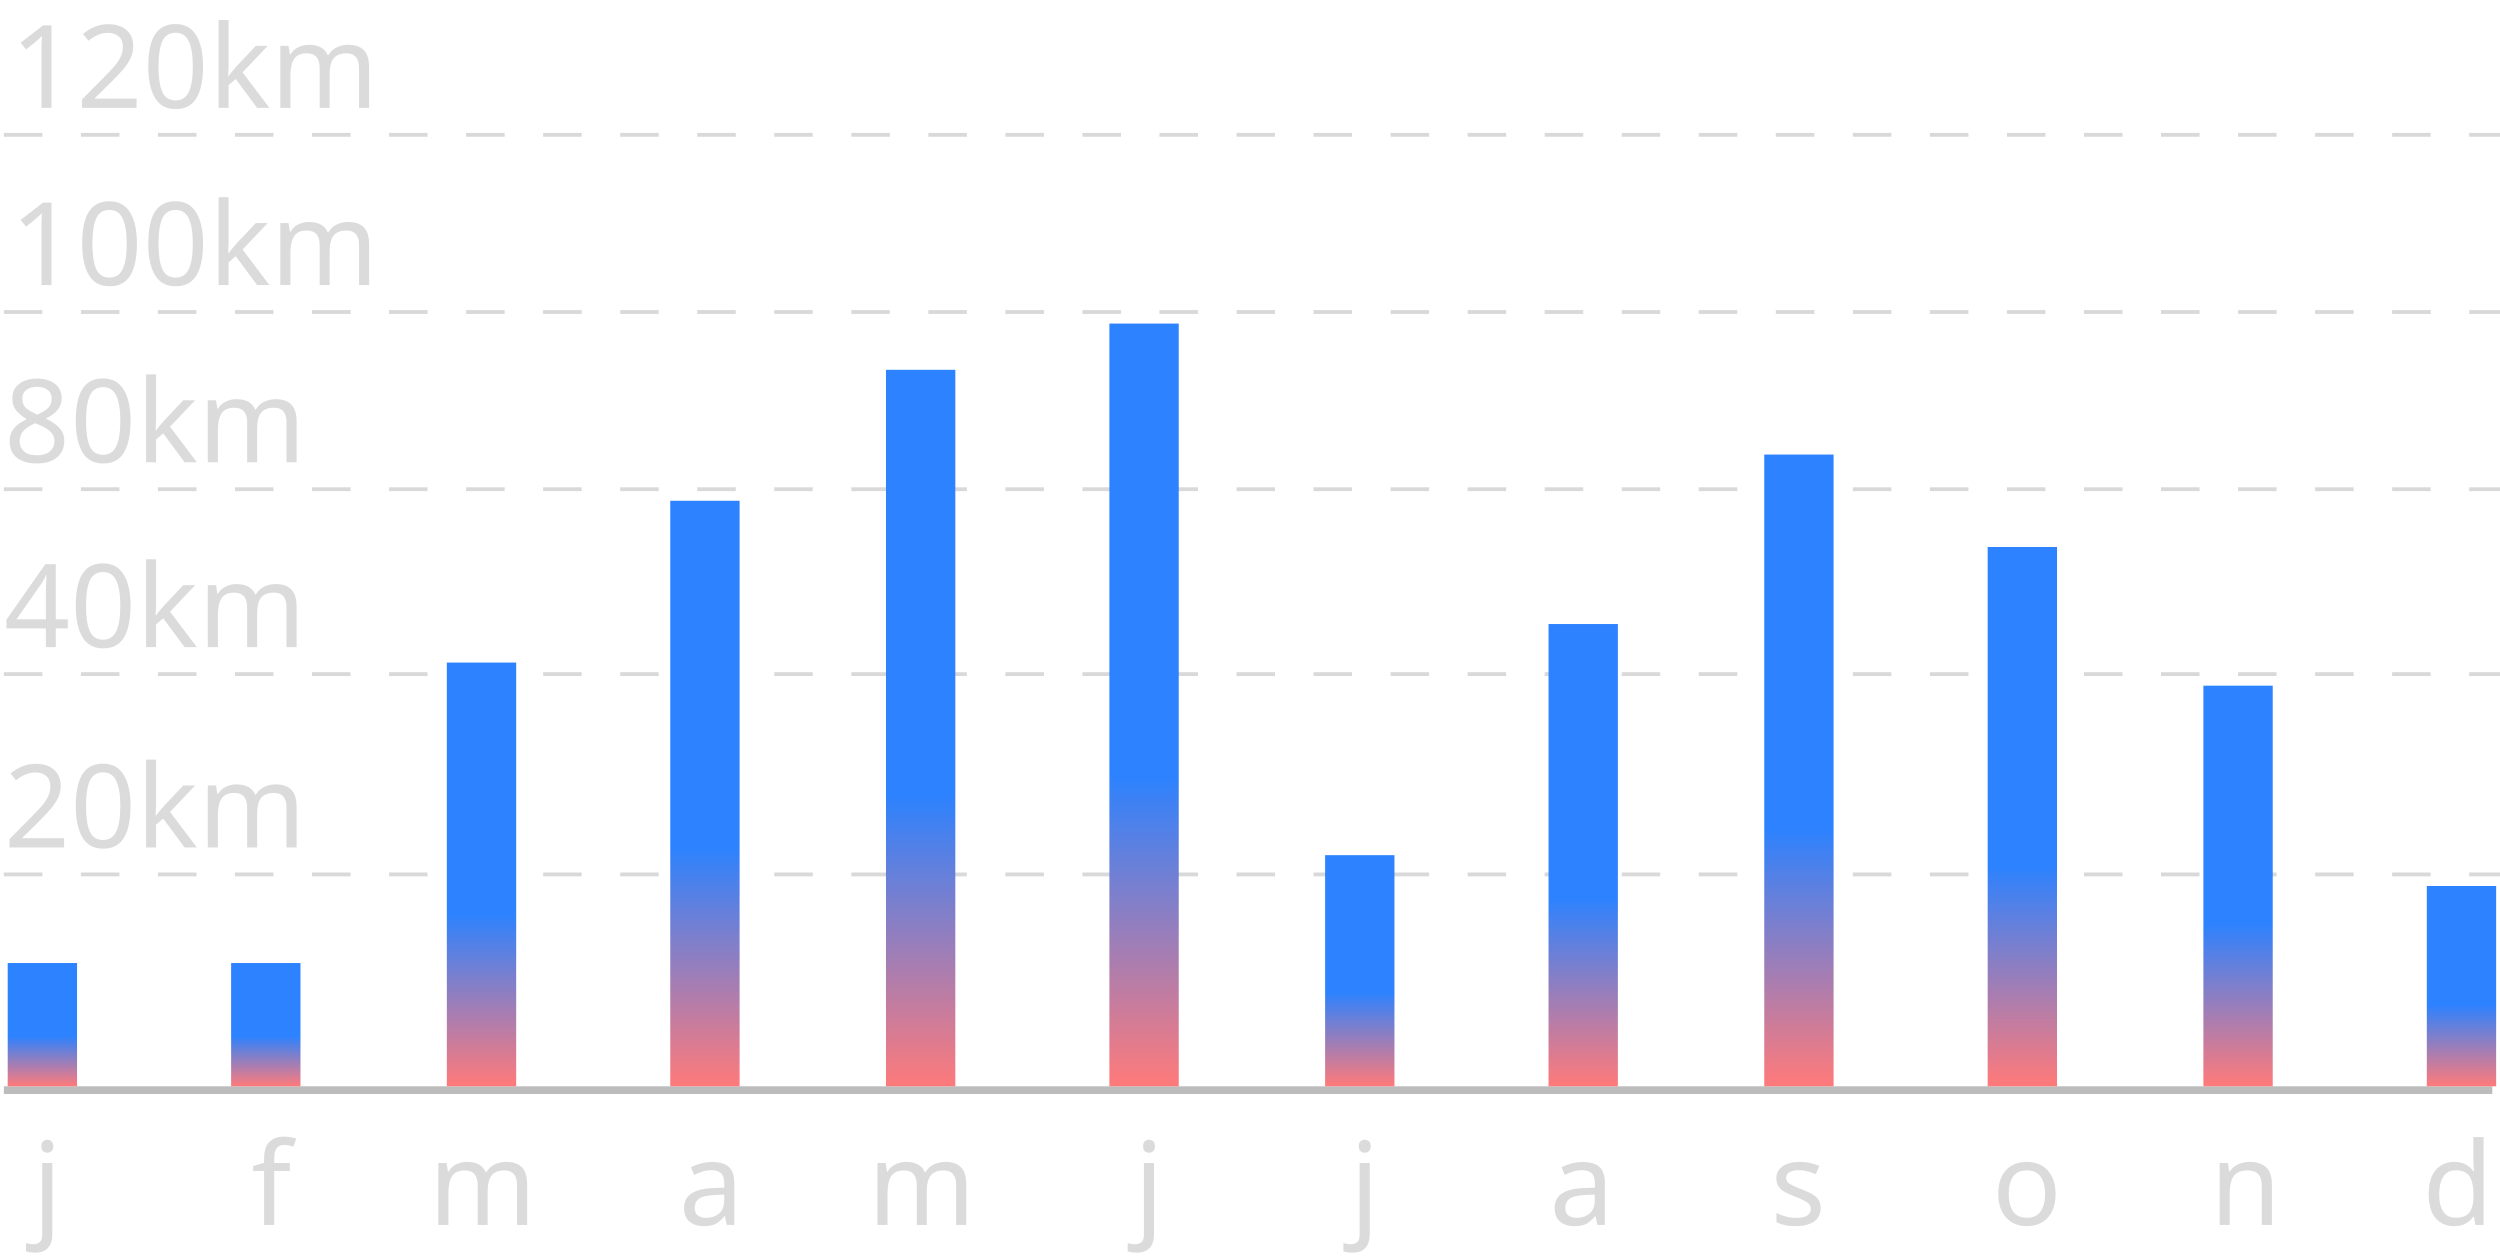
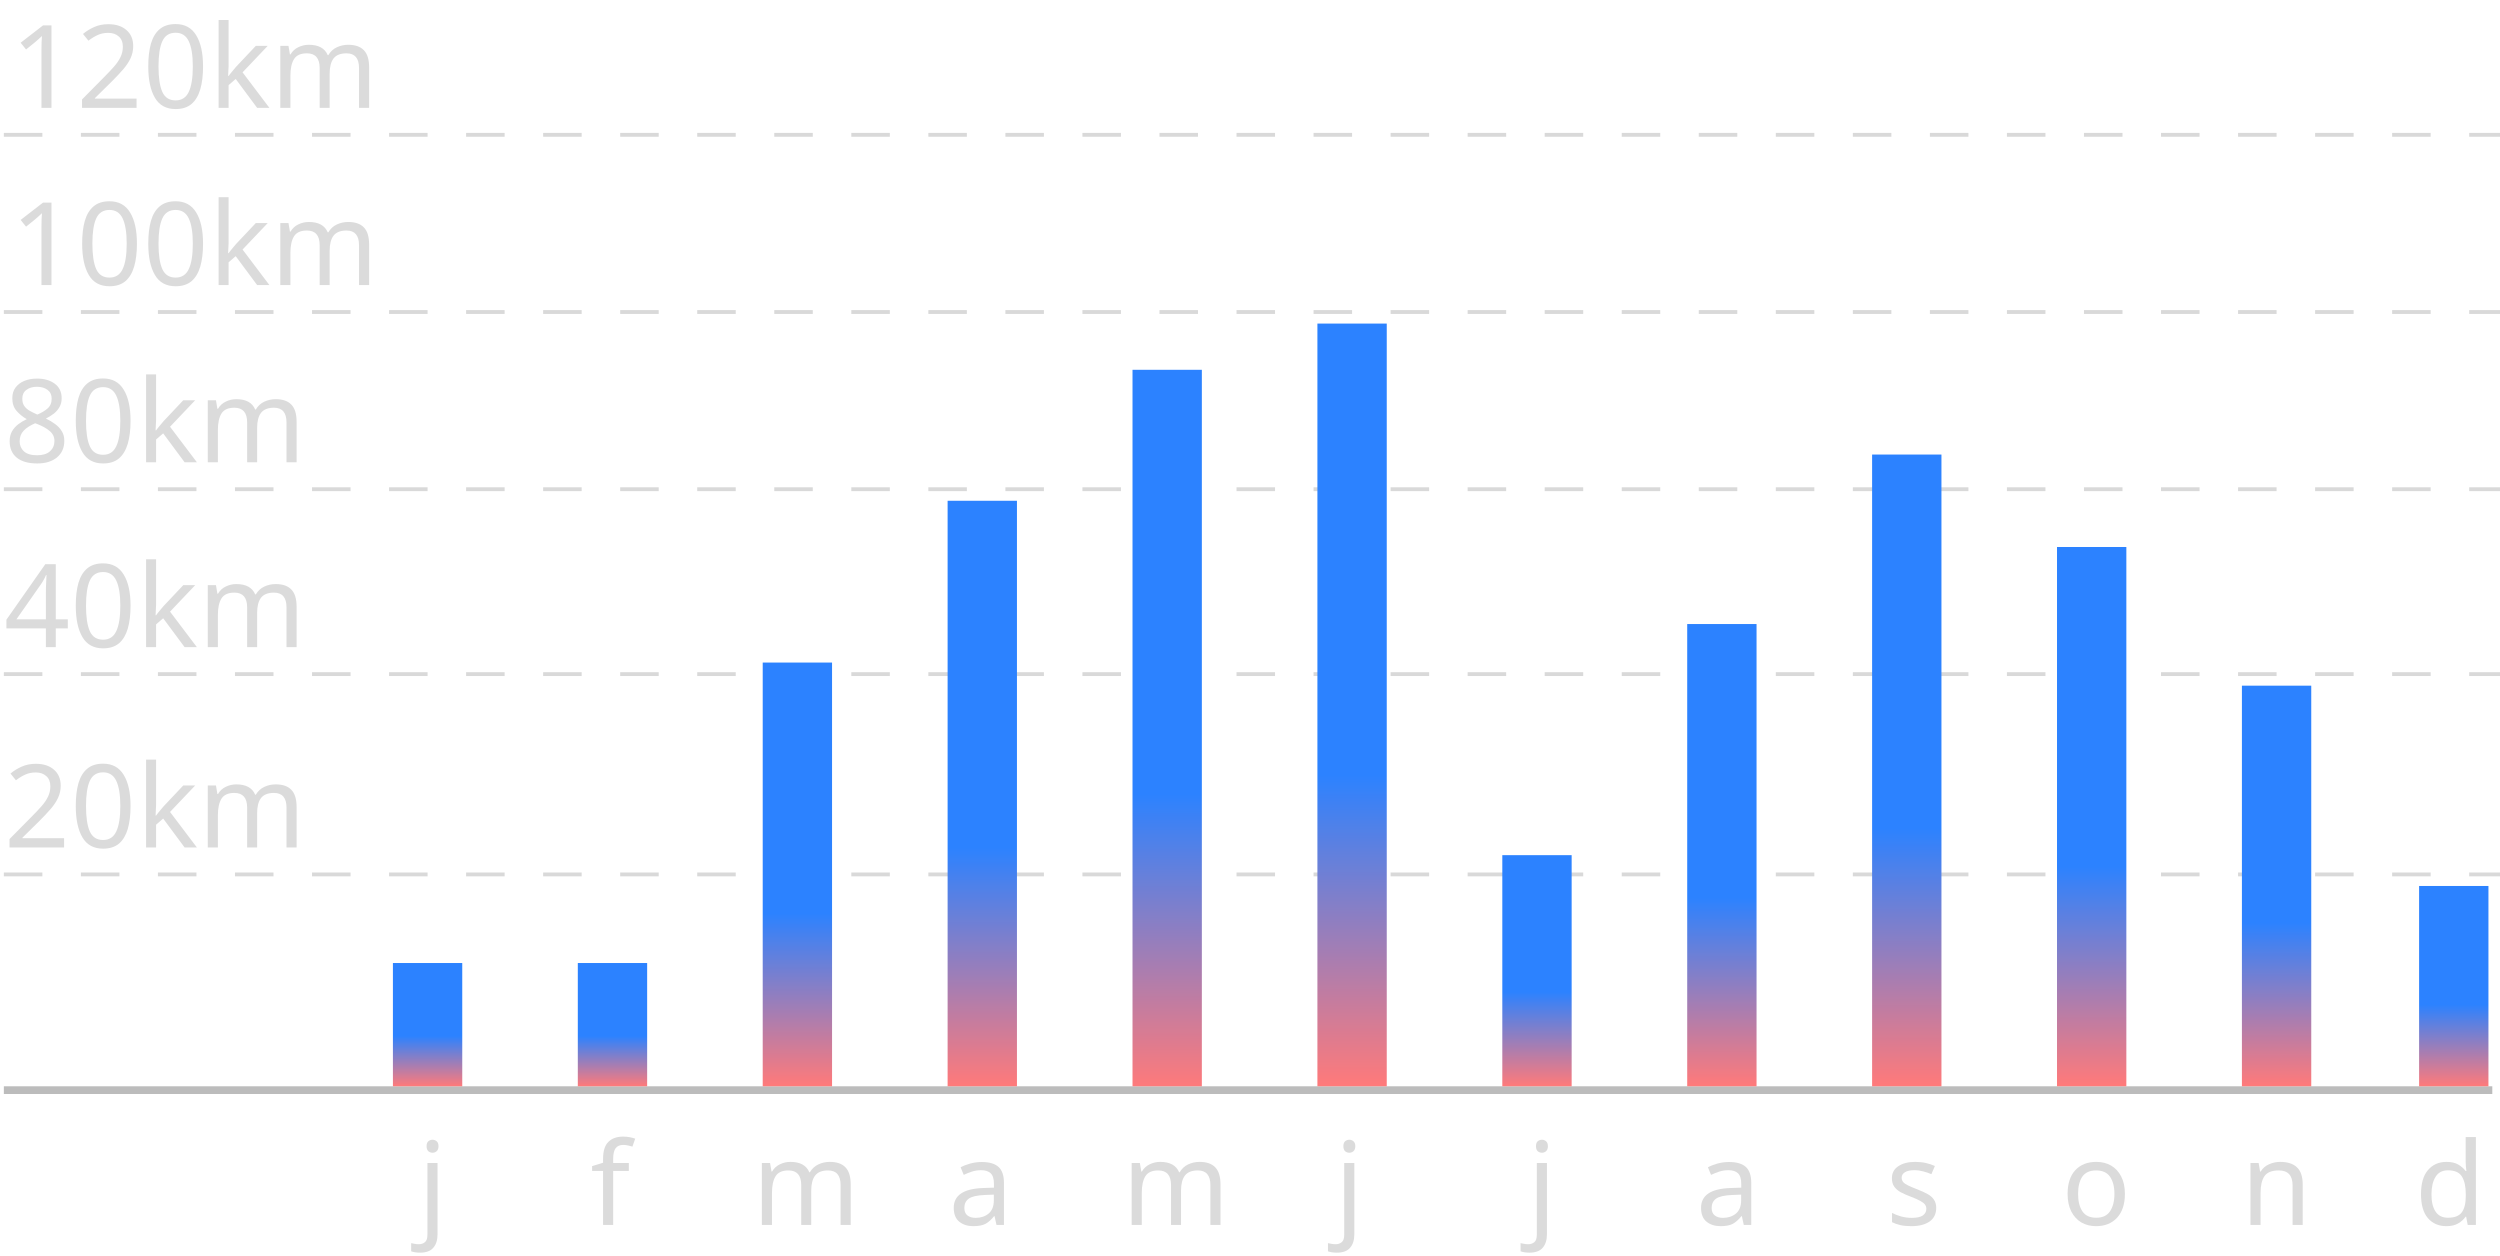
<svg xmlns="http://www.w3.org/2000/svg" width="324.5" height="163" viewBox="0 0 324.5 163">
  <defs>
    <linearGradient id="linear-gradient" x1="0.5" y1="0.592" x2="0.5" y2="1" gradientUnits="objectBoundingBox">
      <stop offset="0" stop-color="#2c82ff" />
      <stop offset="1" stop-color="#ff7a7a" />
    </linearGradient>
  </defs>
-   <g id="Groupe_183" data-name="Groupe 183" transform="translate(-159 -579)">
-     <text id="j" transform="translate(165 738)" fill="#dbdbdb" font-size="15" font-family="AvenirLTStd-Roman, Avenir LT Std">
-       <tspan x="-1.8" y="0">j</tspan>
-     </text>
-     <text id="_20km" data-name="20km" transform="translate(178 689)" fill="#dbdbdb" font-size="15" font-family="AvenirLTStd-Roman, Avenir LT Std">
-       <tspan x="-18.48" y="0">20km</tspan>
-     </text>
-     <text id="_40km" data-name="40km" transform="translate(178 663)" fill="#dbdbdb" font-size="15" font-family="AvenirLTStd-Roman, Avenir LT Std">
-       <tspan x="-18.48" y="0">40km</tspan>
-     </text>
-     <text id="_80km" data-name="80km" transform="translate(178 639)" fill="#dbdbdb" font-size="15" font-family="AvenirLTStd-Roman, Avenir LT Std">
-       <tspan x="-18.48" y="0">80km</tspan>
-     </text>
-     <text id="_100km" data-name="100km" transform="translate(183 616)" fill="#dbdbdb" font-size="15" font-family="AvenirLTStd-Roman, Avenir LT Std">
-       <tspan x="-22.65" y="0">100km</tspan>
-     </text>
-     <text id="_120km" data-name="120km" transform="translate(183 593)" fill="#dbdbdb" font-size="15" font-family="AvenirLTStd-Roman, Avenir LT Std">
-       <tspan x="-22.65" y="0">120km</tspan>
-     </text>
-     <text id="f" transform="translate(194 738)" fill="#dbdbdb" font-size="15" font-family="AvenirLTStd-Roman, Avenir LT Std">
-       <tspan x="-2.362" y="0">f</tspan>
-     </text>
-     <text id="m" transform="translate(221 738)" fill="#dbdbdb" font-size="15" font-family="AvenirLTStd-Roman, Avenir LT Std">
-       <tspan x="-6.39" y="0">m</tspan>
-     </text>
-     <text id="a" transform="translate(251 738)" fill="#dbdbdb" font-size="15" font-family="AvenirLTStd-Roman, Avenir LT Std">
-       <tspan x="-3.892" y="0">a</tspan>
-     </text>
-     <text id="m-2" data-name="m" transform="translate(278 738)" fill="#dbdbdb" font-size="15" font-family="AvenirLTStd-Roman, Avenir LT Std">
-       <tspan x="-6.39" y="0">m</tspan>
-     </text>
-     <text id="j-2" data-name="j" transform="translate(308 738)" fill="#dbdbdb" font-size="15" font-family="AvenirLTStd-Roman, Avenir LT Std">
-       <tspan x="-1.8" y="0">j</tspan>
-     </text>
-     <text id="j-3" data-name="j" transform="translate(336 738)" fill="#dbdbdb" font-size="15" font-family="AvenirLTStd-Roman, Avenir LT Std">
-       <tspan x="-1.8" y="0">j</tspan>
-     </text>
-     <text id="a-2" data-name="a" transform="translate(364 738)" fill="#dbdbdb" font-size="15" font-family="AvenirLTStd-Roman, Avenir LT Std">
-       <tspan x="-3.892" y="0">a</tspan>
-     </text>
-     <text id="s" transform="translate(392 738)" fill="#dbdbdb" font-size="15" font-family="AvenirLTStd-Roman, Avenir LT Std">
-       <tspan x="-3.195" y="0">s</tspan>
-     </text>
-     <text id="o" transform="translate(422 738)" fill="#dbdbdb" font-size="15" font-family="AvenirLTStd-Roman, Avenir LT Std">
-       <tspan x="-4.455" y="0">o</tspan>
-     </text>
-     <text id="n" transform="translate(450 738)" fill="#dbdbdb" font-size="15" font-family="AvenirLTStd-Roman, Avenir LT Std">
-       <tspan x="-4.17" y="0">n</tspan>
-     </text>
-     <text id="d" transform="translate(478 738)" fill="#dbdbdb" font-size="15" font-family="AvenirLTStd-Roman, Avenir LT Std">
-       <tspan x="-4.582" y="0">d</tspan>
-     </text>
-     <line id="Ligne_14" data-name="Ligne 14" x2="323" transform="translate(159.5 720.5)" fill="none" stroke="#bcbcbc" stroke-width="1" />
-     <line id="Ligne_15" data-name="Ligne 15" x2="324" transform="translate(159.5 692.5)" fill="none" stroke="#d9d9d9" stroke-width="0.5" stroke-dasharray="5 5" />
-     <line id="Ligne_16" data-name="Ligne 16" x2="324" transform="translate(159.5 666.5)" fill="none" stroke="#d9d9d9" stroke-width="0.5" stroke-dasharray="5 5" />
-     <line id="Ligne_17" data-name="Ligne 17" x2="324" transform="translate(159.5 642.5)" fill="none" stroke="#d9d9d9" stroke-width="0.5" stroke-dasharray="5 5" />
-     <line id="Ligne_18" data-name="Ligne 18" x2="324" transform="translate(159.5 619.5)" fill="none" stroke="#d9d9d9" stroke-width="0.5" stroke-dasharray="5 5" />
-     <line id="Ligne_19" data-name="Ligne 19" x2="324" transform="translate(159.5 596.5)" fill="none" stroke="#d9d9d9" stroke-width="0.5" stroke-dasharray="5 5" />
-     <rect id="Rectangle_16" data-name="Rectangle 16" width="9" height="16" transform="translate(160 704)" fill="url(#linear-gradient)" />
-     <rect id="Rectangle_22" data-name="Rectangle 22" width="9" height="30" transform="translate(331 690)" fill="url(#linear-gradient)" />
-     <rect id="Rectangle_19" data-name="Rectangle 19" width="9" height="76" transform="translate(246 644)" fill="url(#linear-gradient)" />
-     <rect id="Rectangle_23" data-name="Rectangle 23" width="9" height="70" transform="translate(417 650)" fill="url(#linear-gradient)" />
-     <rect id="Rectangle_17" data-name="Rectangle 17" width="9" height="16" transform="translate(189 704)" fill="url(#linear-gradient)" />
-     <rect id="Rectangle_24" data-name="Rectangle 24" width="9" height="60" transform="translate(360 660)" fill="url(#linear-gradient)" />
-     <rect id="Rectangle_20" data-name="Rectangle 20" width="9" height="93" transform="translate(274 627)" fill="url(#linear-gradient)" />
-     <rect id="Rectangle_25" data-name="Rectangle 25" width="9" height="52" transform="translate(445 668)" fill="url(#linear-gradient)" />
-     <rect id="Rectangle_18" data-name="Rectangle 18" width="9" height="55" transform="translate(217 665)" fill="url(#linear-gradient)" />
-     <rect id="Rectangle_26" data-name="Rectangle 26" width="9" height="82" transform="translate(388 638)" fill="url(#linear-gradient)" />
-     <rect id="Rectangle_21" data-name="Rectangle 21" width="9" height="99" transform="translate(303 621)" fill="url(#linear-gradient)" />
-     <rect id="Rectangle_27" data-name="Rectangle 27" width="9" height="26" transform="translate(474 694)" fill="url(#linear-gradient)" />
+   <g id="Groupe_202" data-name="Groupe 202" transform="translate(-16102 -1842)">
+     <g id="Groupe_199" data-name="Groupe 199">
+       <text id="j" transform="translate(16158 2001)" fill="#dbdbdb" font-size="15" font-family="AvenirLTStd-Roman, Avenir LT Std">
+         <tspan x="-1.8" y="0">j</tspan>
+       </text>
+       <text id="f" transform="translate(16181 2001)" fill="#dbdbdb" font-size="15" font-family="AvenirLTStd-Roman, Avenir LT Std">
+         <tspan x="-2.362" y="0">f</tspan>
+       </text>
+       <text id="m" transform="translate(16206 2001)" fill="#dbdbdb" font-size="15" font-family="AvenirLTStd-Roman, Avenir LT Std">
+         <tspan x="-6.39" y="0">m</tspan>
+       </text>
+       <text id="a" transform="translate(16229 2001)" fill="#dbdbdb" font-size="15" font-family="AvenirLTStd-Roman, Avenir LT Std">
+         <tspan x="-3.892" y="0">a</tspan>
+       </text>
+       <text id="m-2" data-name="m" transform="translate(16254 2001)" fill="#dbdbdb" font-size="15" font-family="AvenirLTStd-Roman, Avenir LT Std">
+         <tspan x="-6.39" y="0">m</tspan>
+       </text>
+       <text id="j-2" data-name="j" transform="translate(16277 2001)" fill="#dbdbdb" font-size="15" font-family="AvenirLTStd-Roman, Avenir LT Std">
+         <tspan x="-1.8" y="0">j</tspan>
+       </text>
+       <text id="j-3" data-name="j" transform="translate(16302 2001)" fill="#dbdbdb" font-size="15" font-family="AvenirLTStd-Roman, Avenir LT Std">
+         <tspan x="-1.8" y="0">j</tspan>
+       </text>
+       <text id="a-2" data-name="a" transform="translate(16326 2001)" fill="#dbdbdb" font-size="15" font-family="AvenirLTStd-Roman, Avenir LT Std">
+         <tspan x="-3.892" y="0">a</tspan>
+       </text>
+       <text id="s" transform="translate(16350 2001)" fill="#dbdbdb" font-size="15" font-family="AvenirLTStd-Roman, Avenir LT Std">
+         <tspan x="-3.195" y="0">s</tspan>
+       </text>
+       <text id="o" transform="translate(16374 2001)" fill="#dbdbdb" font-size="15" font-family="AvenirLTStd-Roman, Avenir LT Std">
+         <tspan x="-4.455" y="0">o</tspan>
+       </text>
+       <text id="n" transform="translate(16397 2001)" fill="#dbdbdb" font-size="15" font-family="AvenirLTStd-Roman, Avenir LT Std">
+         <tspan x="-4.17" y="0">n</tspan>
+       </text>
+       <text id="d" transform="translate(16420 2001)" fill="#dbdbdb" font-size="15" font-family="AvenirLTStd-Roman, Avenir LT Std">
+         <tspan x="-4.582" y="0">d</tspan>
+       </text>
+     </g>
+     <line id="Ligne_14" data-name="Ligne 14" x2="323" transform="translate(16102.5 1983.5)" fill="none" stroke="#bcbcbc" stroke-width="1" />
+     <g id="Groupe_201" data-name="Groupe 201">
+       <text id="_20km" data-name="20km" transform="translate(16121 1952)" fill="#dbdbdb" font-size="15" font-family="AvenirLTStd-Roman, Avenir LT Std">
+         <tspan x="-18.48" y="0">20km</tspan>
+       </text>
+       <text id="_40km" data-name="40km" transform="translate(16121 1926)" fill="#dbdbdb" font-size="15" font-family="AvenirLTStd-Roman, Avenir LT Std">
+         <tspan x="-18.48" y="0">40km</tspan>
+       </text>
+       <text id="_80km" data-name="80km" transform="translate(16121 1902)" fill="#dbdbdb" font-size="15" font-family="AvenirLTStd-Roman, Avenir LT Std">
+         <tspan x="-18.48" y="0">80km</tspan>
+       </text>
+       <text id="_100km" data-name="100km" transform="translate(16126 1879)" fill="#dbdbdb" font-size="15" font-family="AvenirLTStd-Roman, Avenir LT Std">
+         <tspan x="-22.65" y="0">100km</tspan>
+       </text>
+       <text id="_120km" data-name="120km" transform="translate(16126 1856)" fill="#dbdbdb" font-size="15" font-family="AvenirLTStd-Roman, Avenir LT Std">
+         <tspan x="-22.65" y="0">120km</tspan>
+       </text>
+       <line id="Ligne_15" data-name="Ligne 15" x2="324" transform="translate(16102.5 1955.5)" fill="none" stroke="#d9d9d9" stroke-width="0.5" stroke-dasharray="5 5" />
+       <line id="Ligne_16" data-name="Ligne 16" x2="324" transform="translate(16102.5 1929.5)" fill="none" stroke="#d9d9d9" stroke-width="0.5" stroke-dasharray="5 5" />
+       <line id="Ligne_17" data-name="Ligne 17" x2="324" transform="translate(16102.5 1905.5)" fill="none" stroke="#d9d9d9" stroke-width="0.5" stroke-dasharray="5 5" />
+       <line id="Ligne_18" data-name="Ligne 18" x2="324" transform="translate(16102.5 1882.5)" fill="none" stroke="#d9d9d9" stroke-width="0.5" stroke-dasharray="5 5" />
+       <line id="Ligne_19" data-name="Ligne 19" x2="324" transform="translate(16102.5 1859.5)" fill="none" stroke="#d9d9d9" stroke-width="0.5" stroke-dasharray="5 5" />
+     </g>
+     <g id="Groupe_200" data-name="Groupe 200">
+       <rect id="Rectangle_16" data-name="Rectangle 16" width="9" height="16" transform="translate(16153 1967)" fill="url(#linear-gradient)" />
+       <rect id="Rectangle_22" data-name="Rectangle 22" width="9" height="30" transform="translate(16297 1953)" fill="url(#linear-gradient)" />
+       <rect id="Rectangle_19" data-name="Rectangle 19" width="9" height="76" transform="translate(16225 1907)" fill="url(#linear-gradient)" />
+       <rect id="Rectangle_23" data-name="Rectangle 23" width="9" height="70" transform="translate(16369 1913)" fill="url(#linear-gradient)" />
+       <rect id="Rectangle_17" data-name="Rectangle 17" width="9" height="16" transform="translate(16177 1967)" fill="url(#linear-gradient)" />
+       <rect id="Rectangle_24" data-name="Rectangle 24" width="9" height="60" transform="translate(16321 1923)" fill="url(#linear-gradient)" />
+       <rect id="Rectangle_20" data-name="Rectangle 20" width="9" height="93" transform="translate(16249 1890)" fill="url(#linear-gradient)" />
+       <rect id="Rectangle_25" data-name="Rectangle 25" width="9" height="52" transform="translate(16393 1931)" fill="url(#linear-gradient)" />
+       <rect id="Rectangle_18" data-name="Rectangle 18" width="9" height="55" transform="translate(16201 1928)" fill="url(#linear-gradient)" />
+       <rect id="Rectangle_26" data-name="Rectangle 26" width="9" height="82" transform="translate(16345 1901)" fill="url(#linear-gradient)" />
+       <rect id="Rectangle_21" data-name="Rectangle 21" width="9" height="99" transform="translate(16273 1884)" fill="url(#linear-gradient)" />
+       <rect id="Rectangle_27" data-name="Rectangle 27" width="9" height="26" transform="translate(16416 1957)" fill="url(#linear-gradient)" />
+     </g>
  </g>
</svg>
